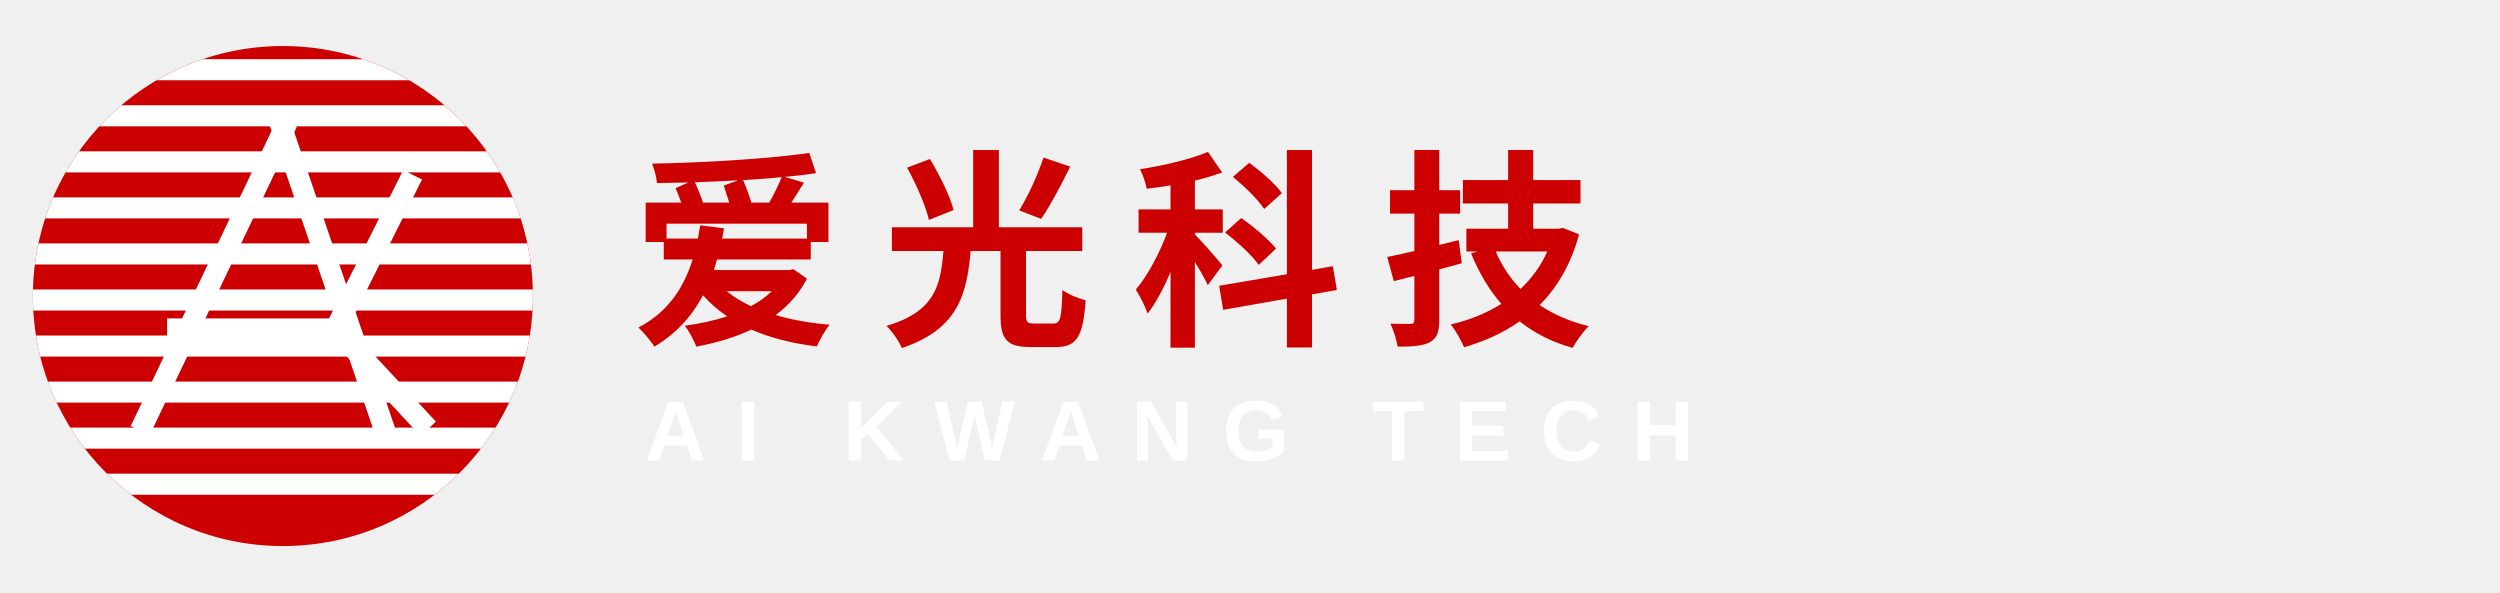
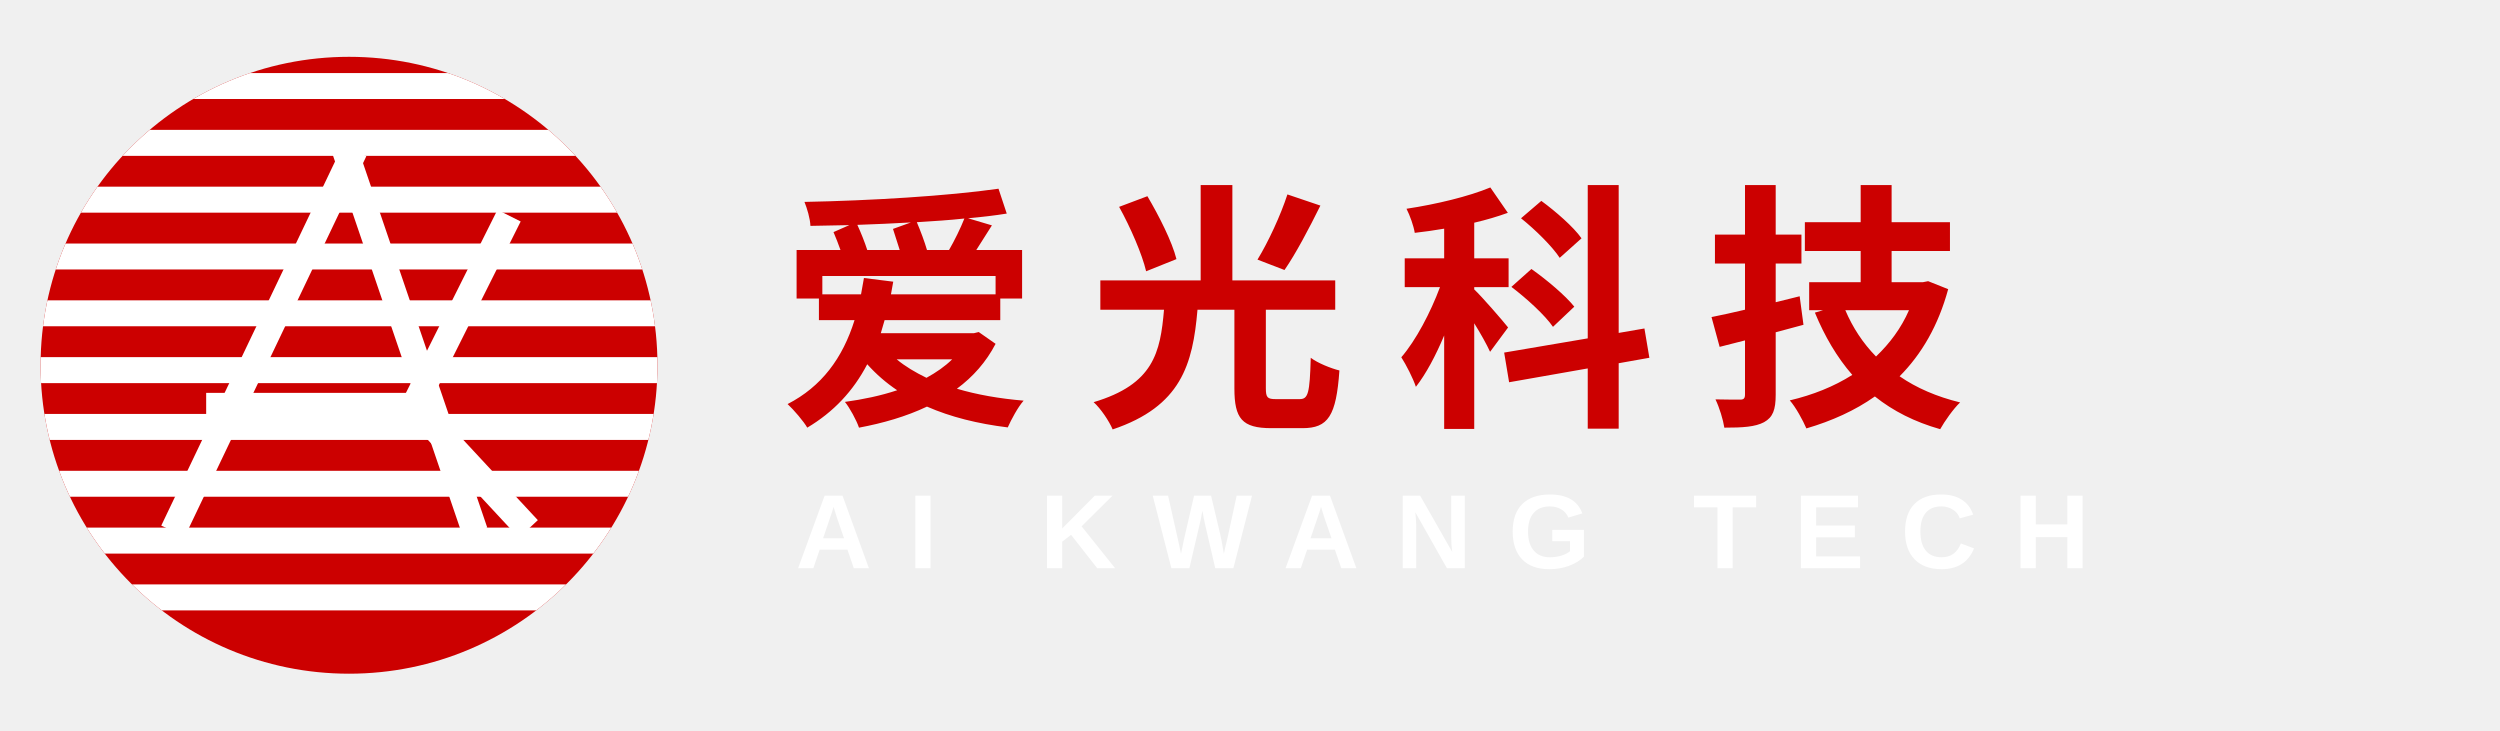
- <svg xmlns="http://www.w3.org/2000/svg" viewBox="0 0 380 90" width="380" height="90">
+ <svg xmlns="http://www.w3.org/2000/svg" viewBox="0 0 308 90" width="308" height="90">
  <defs>
    <clipPath id="globe-clip">
      <circle cx="43" cy="45" r="38" />
    </clipPath>
  </defs>
  <circle cx="43" cy="45" r="38" fill="#cc0000" />
  <g clip-path="url(#globe-clip)" fill="white">
    <rect x="5" y="9" width="76" height="3.2" />
    <rect x="5" y="16" width="76" height="3.2" />
    <rect x="5" y="23" width="76" height="3.2" />
    <rect x="5" y="30" width="76" height="3.2" />
    <rect x="5" y="37" width="76" height="3.2" />
    <rect x="5" y="44" width="76" height="3.2" />
    <rect x="5" y="51" width="76" height="3.2" />
    <rect x="5" y="58" width="76" height="3.2" />
    <rect x="5" y="65" width="76" height="3.2" />
    <rect x="5" y="72" width="76" height="3.2" />
  </g>
  <g clip-path="url(#globe-clip)" fill="none" stroke="#ffffff" stroke-width="3.2" stroke-linecap="square" stroke-linejoin="miter">
    <line x1="22" y1="64" x2="43" y2="20" />
    <line x1="43" y1="20" x2="58" y2="64" />
    <line x1="27" y1="50" x2="51" y2="50" />
    <line x1="51" y1="50" x2="62" y2="28" />
    <line x1="51" y1="50" x2="64" y2="64" />
  </g>
  <text x="96" y="50" font-family="'PingFang SC','Noto Sans CJK TC','Microsoft JhengHei','Source Han Sans CN',sans-serif" font-size="32" font-weight="700" fill="#cc0000" letter-spacing="6">爱光科技</text>
  <text x="98" y="70" font-family="'Arial Narrow','Helvetica Neue',Arial,sans-serif" font-size="13" font-weight="700" fill="#ffffff" letter-spacing="4.5">AI  KWANG  TECH</text>
</svg>
